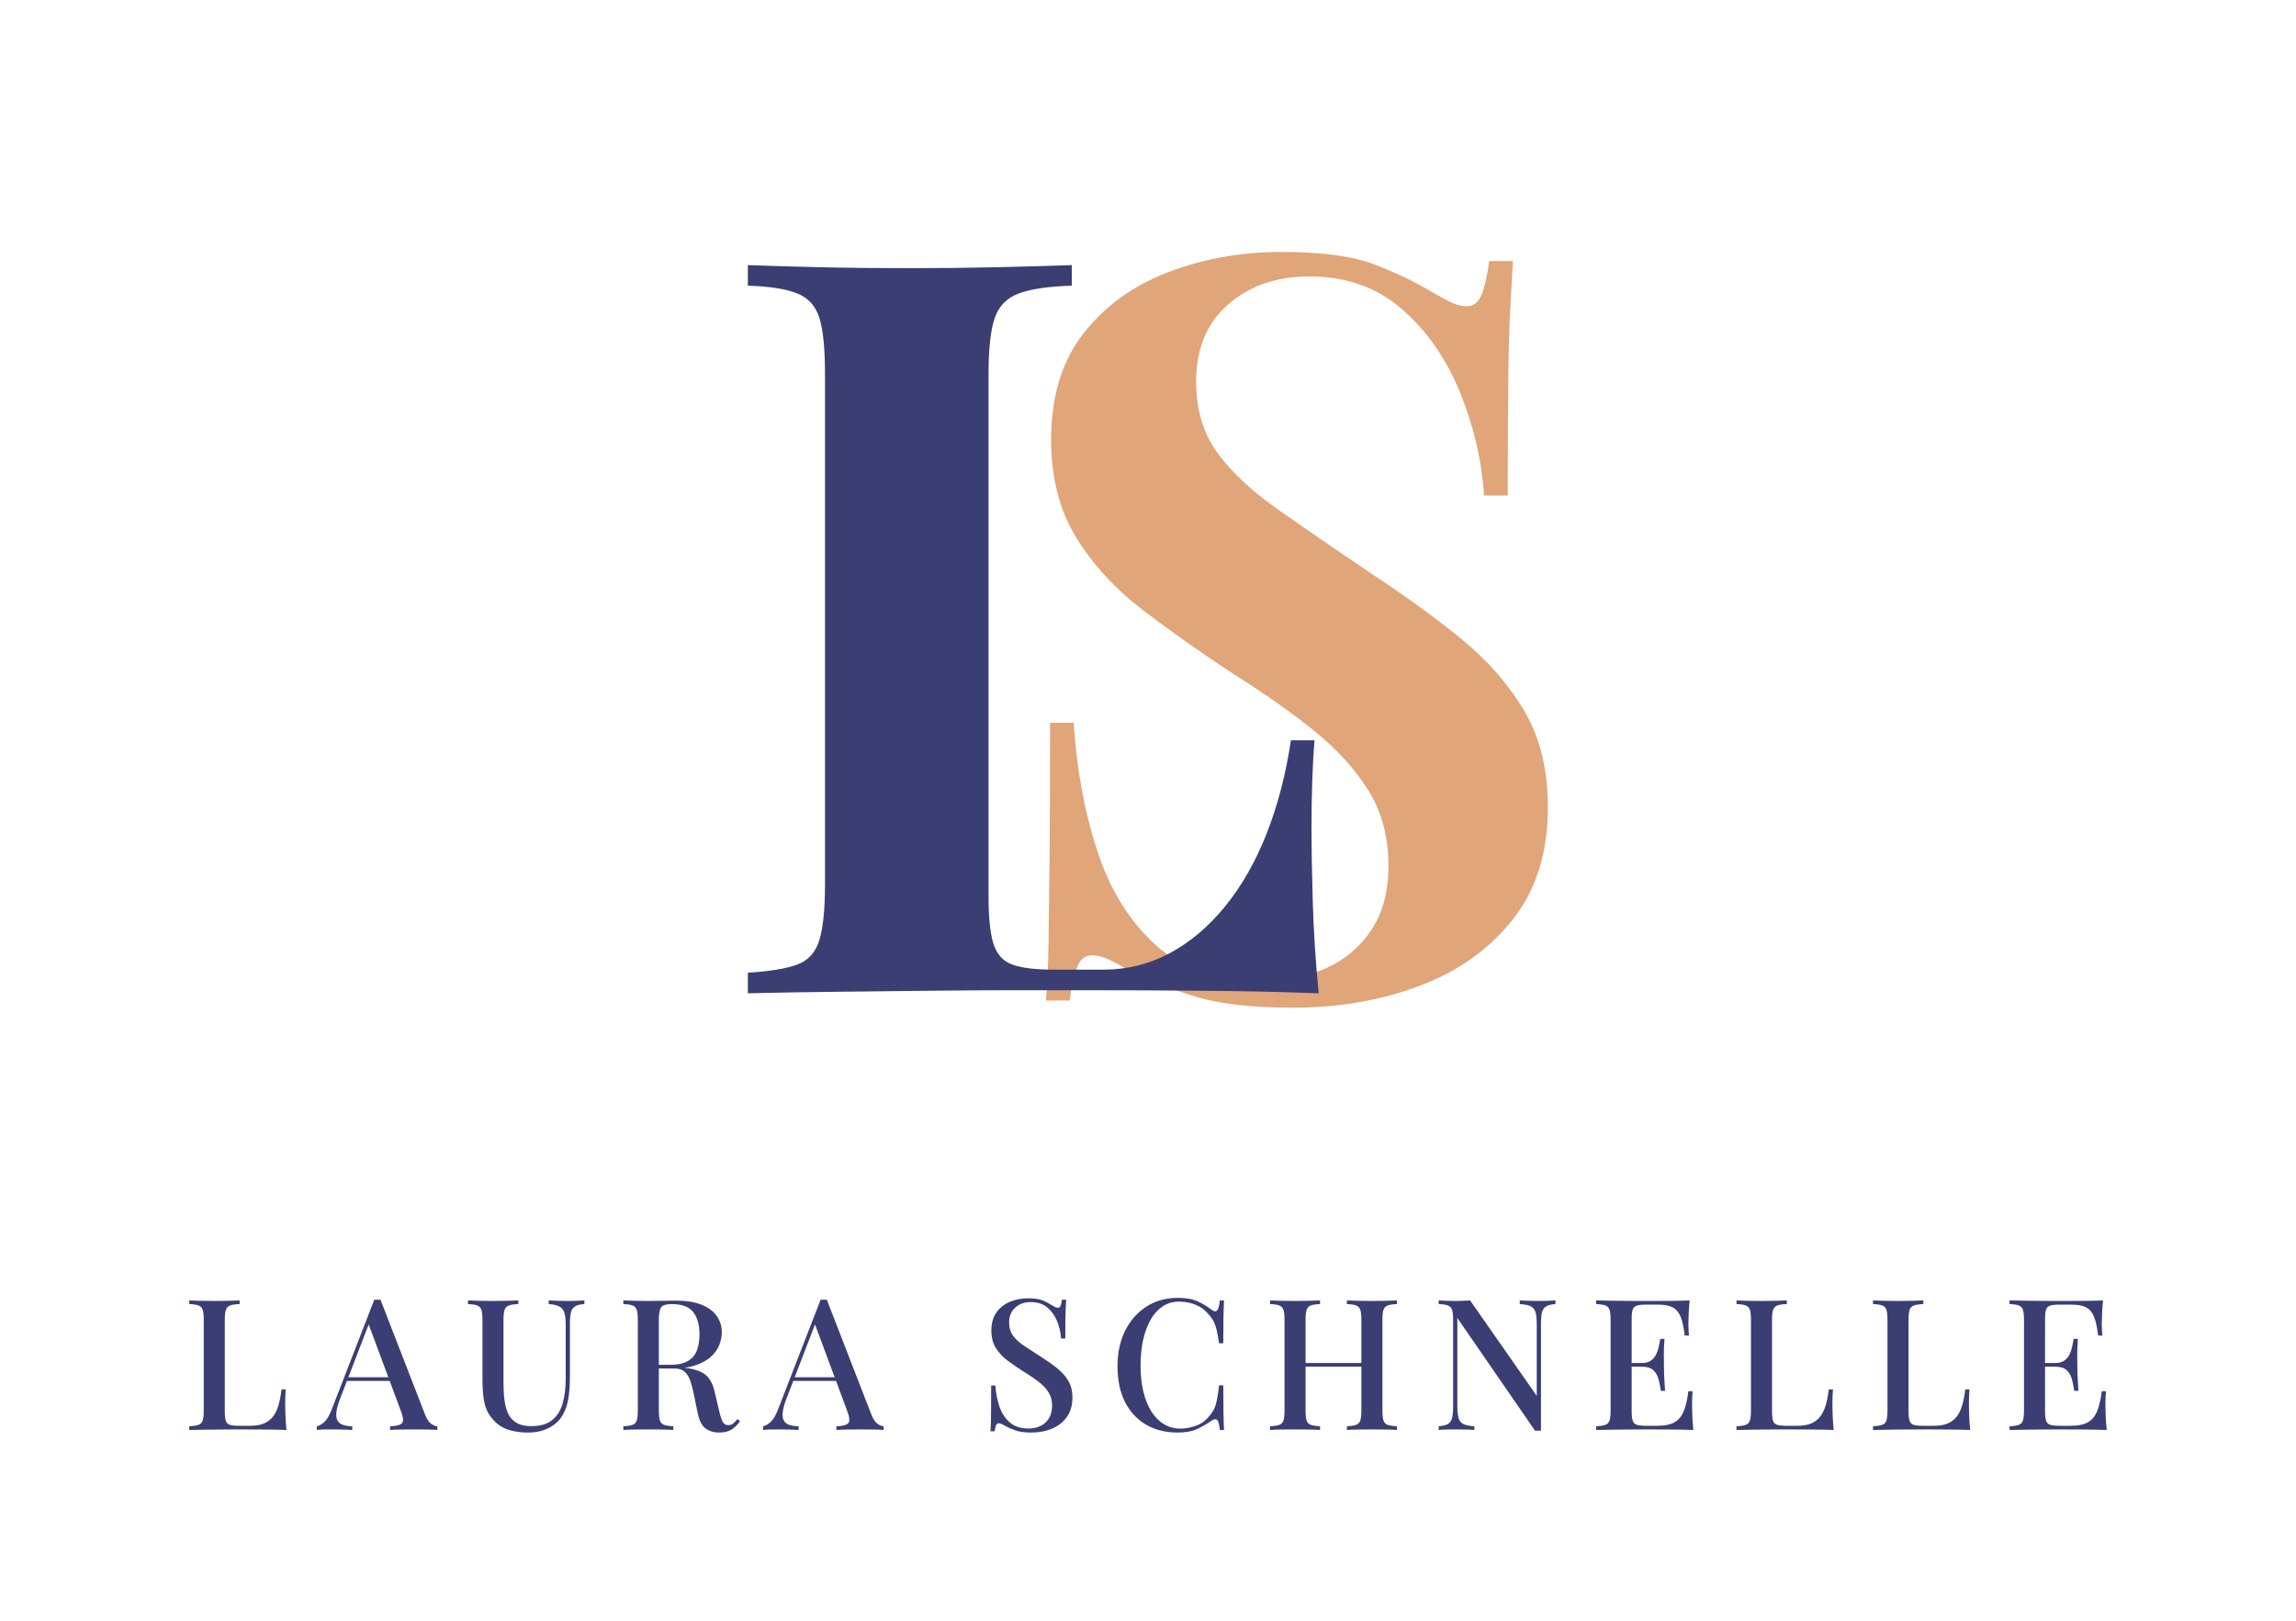
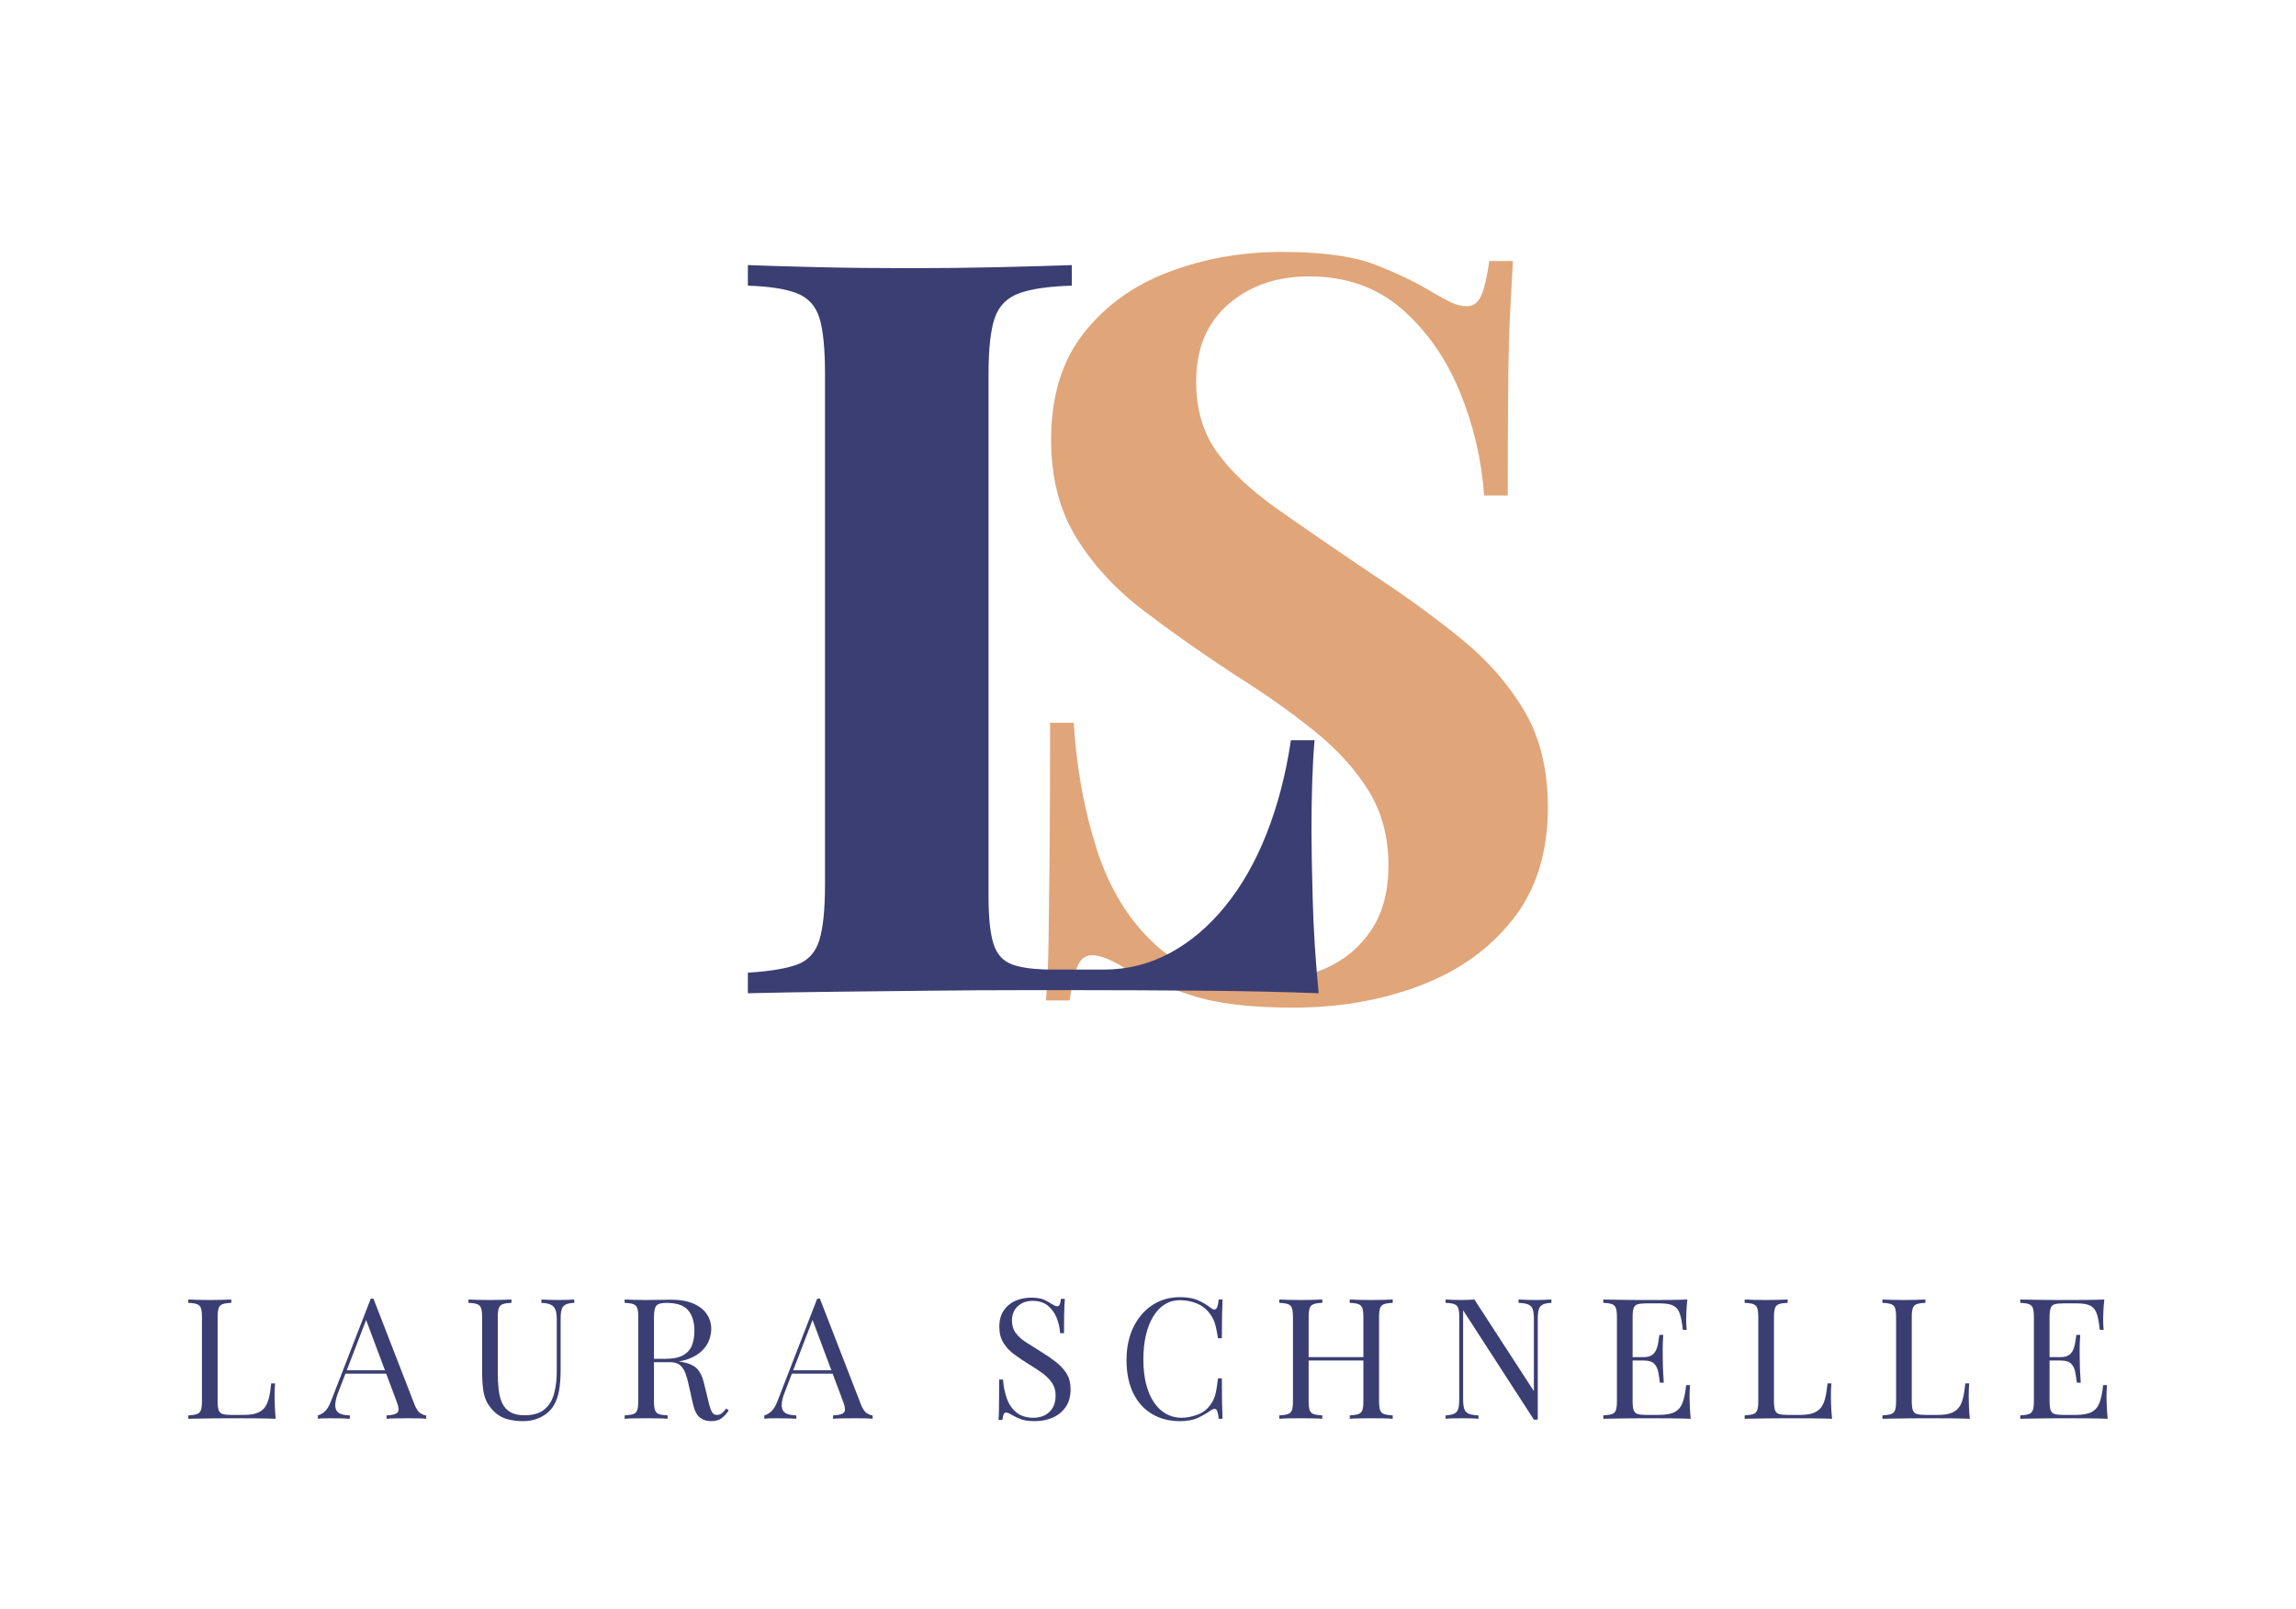
- <svg xmlns="http://www.w3.org/2000/svg" width="765" height="540" viewBox="0 0 765.3 540.4">
+ <svg xmlns="http://www.w3.org/2000/svg" width="765" height="536" viewBox="0 0 765.3 536.4">
  <svg x="225.2" y="60.0" width="314.8" height="300.0" viewBox="-36.4 -790.8 917.8 874.8">
    <g transform="scale(1,-1)">
      <path d="M552.439 720.8Q611.439 720.8 643.438 708.4Q675.438 696.0 698.438 682.0Q710.438 675.0 717.938 671.5Q725.438 668.0 732.438 668.0Q742.438 668.0 746.938 679.0Q751.438 690.0 754.438 712.0H777.438Q776.438 692.6 774.938 666.4Q773.438 640.2 772.938 597.201Q772.438 554.201 772.438 484.001H749.438Q745.838 536.201 725.738 585.001Q705.638 633.8 669.338 665.4Q633.038 697 579.438 697Q531.838 697 500.638 669.8Q469.438 642.6 469.438 594.8Q469.438 554.599 489.438 526.499Q509.438 498.399 547.938 471.199Q586.438 443.999 642.237 406.4Q690.038 375 728.138 343.8Q766.238 312.6 788.838 274Q811.438 235.4 811.438 180.8Q811.438 115 777.338 71.8Q743.238 28.6 686.839 7.3Q630.439 -14.0 563.439 -14.0Q501.44 -14.0 464.74 -2.0Q428.04 10.0 402.44 23.0Q380.44 37.0 368.44 37.0Q358.44 37.0 353.94 26.0Q349.44 15.0 346.44 -7.0H323.44Q325.44 17 325.94 49.1Q326.44 81.2 326.94 132.599Q327.44 183.999 327.44 262.999H350.44Q354.44 196.999 372.94 139.599Q391.44 82.199 429.94 47.1Q468.44 12 532.44 12Q567.84 12 595.54 24.3Q623.24 36.6 639.84 61.6Q656.441 86.6 656.441 124.001Q656.441 165.601 637.241 196.701Q618.041 227.801 584.541 254.901Q551.04 282 506.44 310Q459.44 340.8 418.44 372Q377.44 403.2 352.94 443Q328.44 482.8 328.44 538.2Q328.44 601.4 360.04 641.7Q391.64 682.0 443.04 701.4Q494.439 720.8 552.439 720.8Z" fill="#E0A579" />
      <path d="M348.598 708.0V688.0Q314.598 687.0 297.098 680.5Q279.598 674.0 273.598 656.5Q267.598 639.0 267.598 602.0V94Q267.598 63.4 272.398 48.1Q277.198 32.8 290.798 27.9Q304.398 23.0 330.599 23.0H379.6Q414 23.0 443.8 39Q473.6 55 497.7 84.599Q521.8 114.199 537.999 155.299Q554.199 196.398 561.599 245.999H584.599Q581.599 211.999 581.599 157.999Q581.599 134.799 582.799 90.899Q583.999 47 588.599 0.0Q537.599 2.0 473.599 2.5Q409.599 3.0 359.599 3.0Q334.599 3.0 295.899 3.0Q257.199 3.0 212.1 2.5Q167 2.0 120.9 1.5Q74.8 1.0 33.6 0.0V20.0Q65.8 22.0 81.8 28.0Q97.801 34.0 103.201 52.0Q108.601 70.0 108.601 106.0V602.0Q108.601 639.0 103.201 656.5Q97.801 674.0 81.5 680.5Q65.2 687.0 33.6 688.0V708.0Q59.4 707.0 101.5 706.0Q143.599 705.0 191.599 705.0Q235.599 705.0 278.198 706.0Q320.798 707.0 348.598 708.0Z" fill="#3A3E72" />
    </g>
  </svg>
-   <svg x="60.0" y="430.0" width="645.3" height="50.4" viewBox="-5.8 -767.0 10568.0 826.0">
+   <svg x="60.0" y="430.0" width="645.3" height="46.4" viewBox="-3.0 -767.0 11483.0 826.0">
    <g transform="scale(1,-1)">
-       <path d="M314.201 708.0V688.0Q280.201 687.0 262.701 680.5Q245.201 674.0 239.201 656.5Q233.201 639.0 233.201 602.0V102Q233.201 67.8 238.801 50.7Q244.401 33.6 260.601 28.3Q276.801 23.0 308.201 23.0H373.2Q416 23.0 445.6 35Q475.2 47 494.9 71.2Q514.6 95.401 526 133.101Q537.401 170.801 543.201 222.001H566.201Q563.201 190.001 563.201 138.001Q563.201 117.601 564.601 79.3Q566.001 41 570.201 0.0Q519.201 2.0 455.201 2.5Q391.201 3.0 341.201 3.0Q318.201 3.0 282.3 3.0Q246.4 3.0 204.7 2.5Q163 2.0 120.3 1.5Q77.6 1.0 39.2 0.0V20.0Q72.6 22.0 89.6 28.0Q106.6 34.0 112.4 52.0Q118.2 70.0 118.2 106.0V602.0Q118.2 639.0 112.4 656.5Q106.6 674.0 89.5 680.5Q72.4 687.0 39.2 688.0V708.0Q61.8 707.0 98.5 706.0Q135.2 705.0 177.2 705.0Q215.201 705.0 252.401 706.0Q289.601 707.0 314.201 708.0Z" fill="#3A3E72" />
-       <path d="M1084.001 712 1327.601 84.0Q1342.401 46.8 1360.801 33.9Q1379.201 21.0 1394.601 20.0V0.0Q1371.401 2.0 1338.6 2.5Q1305.8 3.0 1272.6 3.0Q1231.2 3.0 1195 2.5Q1158.799 2.0 1136.599 0.0V20.0Q1187.599 22.0 1201.499 37.5Q1215.399 53.0 1195.399 104.0L1014.6 590.199L1031.4 607.6L864.6 174.201Q846.8 129.2 843.3 99.3Q839.8 69.4 848.6 52.4Q857.4 35.4 878.2 28.2Q899 21.0 929.8 20.0V0.0Q900 2.0 869.7 2.5Q839.4 3.0 811.6 3.0Q787.8 3.0 769.5 2.5Q751.2 2.0 736.2 0.0V20.0Q756.8 24.8 778.1 44.7Q799.4 64.6 817.8 113L1050.2 712Q1058.2 711.6 1067.1 711.6Q1076.001 711.6 1084.001 712ZM1188.6 288.0V268.0H890.6L900.6 288.0Z" fill="#3A3E72" />
-       <path d="M2198.2 708.0V688.0Q2165 686 2147.9 675.8Q2130.8 665.6 2125 643.3Q2119.2 621 2119.2 579.999V291.0Q2119.2 222.6 2110.3 170Q2101.4 117.4 2078.2 79.0Q2053 36.8 2004.3 11.4Q1955.6 -14.0 1888.8 -14.0Q1841.2 -14.0 1796.2 -2.8Q1751.2 8.4 1716.8 38.8Q1686.8 66.2 1670 98.2Q1653.2 130.2 1647.2 175.8Q1641.2 221.4 1641.2 288.0V602.0Q1641.2 639.0 1635.4 656.5Q1629.6 674.0 1612.6 680.5Q1595.6 687.0 1562.2 688.0V708.0Q1584.8 707.0 1621.5 706.0Q1658.2 705.0 1699.8 705.0Q1738.201 705.0 1775.401 706.0Q1812.601 707.0 1837.201 708.0V688.0Q1803.201 687.0 1785.701 680.5Q1768.201 674.0 1762.201 656.5Q1756.201 639.0 1756.201 602.0V255.599Q1756.201 204.999 1761.801 161.899Q1767.401 118.799 1782.901 87.2Q1798.401 55.6 1828.701 38.3Q1859.001 21.0 1907.601 21.0Q1981.801 21.0 2022.6 54.3Q2063.4 87.6 2079.8 146.5Q2096.2 205.4 2096.2 280.0V575.999Q2096.2 618.999 2088.3 642.1Q2080.401 665.2 2060.201 675.6Q2040 686 2003.2 688.0V708.0Q2021.6 707.0 2051.6 706.0Q2081.6 705.0 2107.2 705.0Q2132.6 705.0 2157.5 706.0Q2182.4 707.0 2198.2 708.0Z" fill="#3A3E72" />
-       <path d="M2411.2 708.0Q2433.8 707.0 2470.5 706.0Q2507.2 705.0 2543.2 705.0Q2590.8 705.0 2634.401 706.0Q2678.001 707.0 2696.201 707.0Q2781.401 707.0 2837.501 684.8Q2893.601 662.6 2921.401 623.3Q2949.201 584 2949.201 533.0Q2949.201 501.6 2936.601 467.4Q2924.001 433.2 2893.201 403.5Q2862.401 373.8 2809.101 354.9Q2755.801 336.0 2674.201 336.0H2578.201V356.0H2664.201Q2731.2 356.0 2766.5 378.5Q2801.8 401.0 2814.5 438.5Q2827.2 476.0 2827.2 522.0Q2827.2 601.0 2792.9 644.5Q2758.6 688.0 2675.201 688.0Q2631.601 688.0 2618.401 671.0Q2605.201 654.0 2605.201 602.0V106.0Q2605.201 70.0 2611.101 52.0Q2617.001 34.0 2634.001 28.0Q2651.001 22.0 2684.201 20.0V0.0Q2660.001 2.0 2623.301 2.5Q2586.601 3.0 2549.2 3.0Q2507.2 3.0 2470.5 2.5Q2433.8 2.0 2411.2 0.0V20.0Q2444.6 22.0 2461.6 28.0Q2478.6 34.0 2484.4 52.0Q2490.2 70.0 2490.2 106.0V602.0Q2490.2 639.0 2484.4 656.5Q2478.6 674.0 2461.5 680.5Q2444.4 687.0 2411.2 688.0ZM2580.2 353.0Q2630.6 351.2 2661.8 348.6Q2693 346.0 2714 343.9Q2735 341.8 2753.2 339.2Q2828.201 329.4 2862.501 299.4Q2896.802 269.4 2910.401 207.4L2934.601 105.0Q2944.201 62.4 2954.601 44Q2965.001 25.6 2986.001 26.4Q3001.601 27.2 3012.201 35.8Q3022.801 44.4 3034.601 59.4L3049.201 48Q3026.201 17 3000.901 1.5Q2975.601 -14.0 2933.601 -14.0Q2891 -14.0 2860.6 8.3Q2830.2 30.6 2817.2 94.0L2796.6 194.0Q2788.2 236.6 2777.2 268.2Q2766.2 299.8 2746.8 317.9Q2727.4 336.0 2690.2 336.0H2582.2Z" fill="#3A3E72" />
-       <path d="M3523.001 712 3766.601 84.0Q3781.401 46.8 3799.801 33.9Q3818.201 21.0 3833.601 20.0V0.0Q3810.401 2.0 3777.6 2.5Q3744.8 3.0 3711.6 3.0Q3670.2 3.0 3634 2.5Q3597.799 2.0 3575.599 0.0V20.0Q3626.599 22.0 3640.499 37.5Q3654.399 53.0 3634.399 104.0L3453.6 590.199L3470.4 607.6L3303.6 174.201Q3285.8 129.2 3282.3 99.3Q3278.8 69.4 3287.6 52.4Q3296.4 35.4 3317.2 28.2Q3338 21.0 3368.8 20.0V0.0Q3339 2.0 3308.7 2.5Q3278.4 3.0 3250.6 3.0Q3226.8 3.0 3208.5 2.5Q3190.2 2.0 3175.2 0.0V20.0Q3195.8 24.8 3217.1 44.7Q3238.4 64.6 3256.8 113L3489.2 712Q3497.2 711.6 3506.1 711.6Q3515.001 711.6 3523.001 712ZM3627.6 288.0V268.0H3329.6L3339.6 288.0Z" fill="#3A3E72" />
-       <path d="M4622.201 719.6Q4675.201 719.6 4703.201 707.8Q4731.201 696.0 4752.201 682.0Q4764.201 675.0 4771.701 671.5Q4779.201 668.0 4786.201 668.0Q4796.201 668.0 4800.701 679.0Q4805.201 690.0 4808.201 712.0H4831.201Q4830.201 694.2 4828.701 669.8Q4827.201 645.4 4826.701 605.4Q4826.201 565.4 4826.201 500H4803.201Q4800.001 549.4 4781.301 595Q4762.601 640.6 4727.501 669.8Q4692.401 699 4637.201 699Q4586.001 699 4552.601 668.6Q4519.201 638.2 4519.201 587.6Q4519.201 544.2 4541.201 514.5Q4563.201 484.8 4601.701 459.4Q4640.201 434 4688.801 402.8Q4739.401 371 4779.101 339.6Q4818.801 308.2 4842.001 270Q4865.201 231.8 4865.201 177.6Q4865.201 113 4834.501 70.6Q4803.801 28.2 4753.001 7.1Q4702.201 -14.0 4641.2 -14.0Q4585.2 -14.0 4552.3 -2.0Q4519.4 10.0 4496.2 23.0Q4474.2 37.0 4462.2 37.0Q4452.2 37.0 4447.7 26.0Q4443.2 15.0 4440.2 -7.0H4417.2Q4419.2 15 4419.7 44.7Q4420.2 74.4 4420.7 122.2Q4421.2 170 4421.2 243.001H4444.2Q4448.2 181 4466.7 127.2Q4485.2 73.4 4523.7 40.7Q4562.2 8 4626.2 8Q4660 8 4688.9 21.1Q4717.8 34.2 4736 62.2Q4754.2 90.2 4754.2 134Q4754.2 175.2 4734.8 205.9Q4715.4 236.6 4680.9 263.3Q4646.4 290 4600.2 318Q4553.2 347.6 4512.2 378Q4471.2 408.4 4446.7 448Q4422.2 487.6 4422.2 543.4Q4422.2 603.8 4450.4 642.9Q4478.6 682.0 4524.4 700.8Q4570.2 719.6 4622.201 719.6Z" fill="#3A3E72" />
-       <path d="M5441.601 722.0Q5507.601 722.0 5550.101 702.5Q5592.601 683.0 5625.601 657.0Q5645.601 642.0 5656.101 653.5Q5666.601 665.0 5670.601 708.0H5693.601Q5691.601 670.4 5690.601 616.5Q5689.601 562.6 5689.601 474H5666.601Q5660.201 518 5653.601 545.9Q5647 573.8 5636.6 594Q5626.2 614.2 5608.2 633Q5579.2 668.6 5536.9 685Q5494.601 701.4 5448.001 701.4Q5397.401 701.4 5358.401 675.5Q5319.401 649.6 5292.501 602.7Q5265.601 555.8 5251.601 491.9Q5237.601 428 5237.601 352.0Q5237.601 273.6 5252.801 210.1Q5268.001 146.6 5296.501 101.3Q5325.001 56 5365.601 31.7Q5406.201 7.4 5456.001 7.4Q5497.001 7.4 5540.9 23.5Q5584.8 39.6 5611.4 74.2Q5639 103.6 5649.3 141.2Q5659.601 178.8 5666.601 244H5689.601Q5689.601 151.6 5690.601 95.1Q5691.601 38.6 5693.601 0.0H5670.601Q5666.601 43.0 5657.101 54.0Q5647.601 65.0 5625.601 51.0Q5588.601 25.0 5547.101 5.5Q5505.601 -14.0 5440.601 -14.0Q5342 -14.0 5267.8 29.0Q5193.6 72.0 5152.6 153.0Q5111.6 234.0 5111.6 348.0Q5111.6 460.0 5154.1 544.0Q5196.6 628.0 5270.8 675.0Q5345 722.0 5441.601 722.0Z" fill="#3A3E72" />
-       <path d="M6365.2 0.0V20.0Q6398.6 22.0 6415.579 28.0Q6432.557 34.0 6438.379 52.0Q6444.2 70.0 6444.2 106.0V602.0Q6444.2 639.0 6438.353 656.5Q6432.506 674.0 6415.453 680.5Q6398.4 687.0 6365.2 688.0V708.0Q6389.8 707.0 6427.5 706.0Q6465.2 705.0 6502.201 705.0Q6543.679 705.0 6579.84 706.0Q6616.001 707.0 6638.201 708.0V688.0Q6604.99 687.0 6587.895 680.5Q6570.801 674.0 6565.001 656.5Q6559.201 639.0 6559.201 602.0V106.0Q6559.201 70.0 6565.053 52.0Q6570.905 34.0 6587.973 28.0Q6605.041 22.0 6638.201 20.0V0.0Q6616.001 2.0 6579.84 2.5Q6543.679 3.0 6502.201 3.0Q6465.2 3.0 6427.5 2.5Q6389.8 2.0 6365.2 0.0ZM5945.2 0.0V20.0Q5978.6 22.0 5995.578 28.0Q6012.557 34.0 6018.378 52.0Q6024.2 70.0 6024.2 106.0V602.0Q6024.2 639.0 6018.353 656.5Q6012.506 674.0 5995.453 680.5Q5978.4 687.0 5945.2 688.0V708.0Q5967.841 707.0 6004.497 706.0Q6041.153 705.0 6083.2 705.0Q6120.601 705.0 6157.301 706.0Q6194.001 707.0 6218.201 708.0V688.0Q6184.989 687.0 6167.895 680.5Q6150.801 674.0 6145.001 656.5Q6139.201 639.0 6139.201 602.0V106.0Q6139.201 70.0 6145.053 52.0Q6150.905 34.0 6167.973 28.0Q6185.04 22.0 6218.201 20.0V0.0Q6194.001 2.0 6157.301 2.5Q6120.601 3.0 6083.2 3.0Q6041.153 3.0 6004.497 2.5Q5967.841 2.0 5945.2 0.0ZM6094.2 346.0V366.0H6489.2V346.0Z" fill="#3A3E72" />
-       <path d="M7504.6 708.0V688.0Q7471.401 686 7454.301 675.8Q7437.201 665.6 7431.401 643.3Q7425.601 621 7425.601 579.999V-4Q7417.8 -3.6 7409.9 -3.6Q7402 -3.6 7393.2 -4L6968.6 611.998V132.001Q6968.6 89.801 6974.9 66.3Q6981.2 42.8 7001.1 32.9Q7021 23 7061.6 20.0V0.0Q7043.2 2.0 7013.6 2.5Q6984 3.0 6957.6 3.0Q6933.2 3.0 6908.2 2.5Q6883.2 2.0 6866.6 0.0V20.0Q6900 23 6917 32.7Q6934 42.4 6939.8 65.2Q6945.6 88 6945.6 128.001V602.0Q6945.6 639.0 6939.8 656.5Q6934 674.0 6916.9 680.5Q6899.8 687.0 6866.6 688.0V708.0Q6883.2 707.0 6908.2 706.0Q6933.2 705.0 6957.6 705.0Q6980.2 705.0 7001 706.0Q7021.8 707.0 7038.4 708.0L7402.601 186.401V575.999Q7402.601 618.999 7396.301 642.1Q7390.001 665.2 7370.201 675.6Q7350.401 686 7309.6 688.0V708.0Q7328 707.0 7358.001 706.0Q7388.001 705.0 7413.601 705.0Q7439.001 705.0 7463.901 706.0Q7488.8 707.0 7504.6 708.0Z" fill="#3A3E72" />
-       <path d="M8238.201 708.0Q8234.201 670 8232.701 634.3Q8231.201 598.599 8231.201 579.999Q8231.201 561.419 8232.201 544.386Q8233.201 527.354 8234.201 515.999H8211.201Q8204 579.8 8189.6 616.9Q8175.2 654 8146.5 669.5Q8117.8 685.0 8067.2 685.0H7998.201Q7965.876 685.0 7949.239 679.7Q7932.601 674.4 7926.901 657.775Q7921.201 641.15 7921.201 606V102Q7921.201 67.8 7926.901 50.7Q7932.601 33.6 7949.239 28.3Q7965.876 23.0 7998.201 23.0H8063.2Q8120.2 23.0 8153.5 40.9Q8186.8 58.8 8204.6 100Q8222.4 141.2 8231.201 212.001H8254.201Q8251.201 183.201 8251.201 136Q8251.201 115.818 8252.601 78.109Q8254.001 40.4 8258.201 0.0Q8207.201 2.0 8143.201 2.5Q8079.201 3.0 8029.201 3.0Q8006.279 3.0 7970.333 3.0Q7934.388 3.0 7892.712 2.5Q7851.036 2.0 7808.318 1.5Q7765.6 1.0 7727.2 0.0V20.0Q7760.6 22.0 7777.578 28.0Q7794.557 34.0 7800.378 52.0Q7806.2 70.0 7806.2 106.0V602.0Q7806.2 639.0 7800.353 656.5Q7794.506 674.0 7777.453 680.5Q7760.4 687.0 7727.2 688.0V708.0Q7765.692 707.0 7808.346 706.5Q7851 706.0 7892.684 705.5Q7934.369 705.0 7970.321 705.0Q8006.274 705.0 8029.201 705.0Q8075.201 705.0 8133.701 705.5Q8192.201 706.0 8238.201 708.0ZM8071.601 366.0Q8071.601 366.0 8071.601 356.0Q8071.601 346.0 8071.601 346.0H7891.201Q7891.201 346.0 7891.201 356.0Q7891.201 366.0 7891.201 366.0ZM8100.601 498.0Q8096.601 441.0 8097.101 411.0Q8097.601 381.0 8097.601 356.0Q8097.601 331.0 8098.601 301.0Q8099.601 271.0 8103.601 214.0H8080.601Q8076.201 247 8068.101 277.4Q8060.001 307.8 8039.4 326.9Q8018.8 346.0 7976 346.0V366.0Q8008 366.0 8026.6 379.2Q8045.2 392.4 8055.101 413.2Q8065.001 434 8069.701 456.6Q8074.401 479.2 8077.601 498.0Z" fill="#3A3E72" />
-       <path d="M8769.201 708.0V688.0Q8735.201 687.0 8717.701 680.5Q8700.201 674.0 8694.201 656.5Q8688.201 639.0 8688.201 602.0V102Q8688.201 67.8 8693.801 50.7Q8699.401 33.6 8715.601 28.3Q8731.801 23.0 8763.201 23.0H8828.2Q8871 23.0 8900.6 35Q8930.2 47 8949.9 71.2Q8969.6 95.401 8981 133.101Q8992.401 170.801 8998.201 222.001H9021.201Q9018.201 190.001 9018.201 138.001Q9018.201 117.601 9019.601 79.3Q9021.001 41 9025.201 0.0Q8974.201 2.0 8910.201 2.5Q8846.201 3.0 8796.201 3.0Q8773.201 3.0 8737.3 3.0Q8701.4 3.0 8659.7 2.5Q8618 2.0 8575.3 1.5Q8532.6 1.0 8494.2 0.0V20.0Q8527.6 22.0 8544.6 28.0Q8561.6 34.0 8567.4 52.0Q8573.2 70.0 8573.2 106.0V602.0Q8573.2 639.0 8567.4 656.5Q8561.6 674.0 8544.5 680.5Q8527.4 687.0 8494.2 688.0V708.0Q8516.8 707.0 8553.5 706.0Q8590.2 705.0 8632.2 705.0Q8670.201 705.0 8707.401 706.0Q8744.601 707.0 8769.201 708.0Z" fill="#3A3E72" />
-       <path d="M9515.201 708.0V688.0Q9481.201 687.0 9463.701 680.5Q9446.201 674.0 9440.201 656.5Q9434.201 639.0 9434.201 602.0V102Q9434.201 67.8 9439.801 50.7Q9445.401 33.6 9461.601 28.3Q9477.801 23.0 9509.201 23.0H9574.2Q9617 23.0 9646.6 35Q9676.2 47 9695.9 71.2Q9715.6 95.401 9727 133.101Q9738.401 170.801 9744.201 222.001H9767.201Q9764.201 190.001 9764.201 138.001Q9764.201 117.601 9765.601 79.3Q9767.001 41 9771.201 0.0Q9720.201 2.0 9656.201 2.5Q9592.201 3.0 9542.201 3.0Q9519.201 3.0 9483.3 3.0Q9447.4 3.0 9405.7 2.5Q9364 2.0 9321.3 1.5Q9278.6 1.0 9240.2 0.0V20.0Q9273.6 22.0 9290.6 28.0Q9307.6 34.0 9313.4 52.0Q9319.2 70.0 9319.2 106.0V602.0Q9319.2 639.0 9313.4 656.5Q9307.6 674.0 9290.5 680.5Q9273.4 687.0 9240.2 688.0V708.0Q9262.8 707.0 9299.5 706.0Q9336.2 705.0 9378.2 705.0Q9416.201 705.0 9453.401 706.0Q9490.601 707.0 9515.201 708.0Z" fill="#3A3E72" />
-       <path d="M10497.201 708.0Q10493.201 670 10491.701 634.3Q10490.201 598.599 10490.201 579.999Q10490.201 561.419 10491.201 544.386Q10492.201 527.354 10493.201 515.999H10470.201Q10463 579.8 10448.6 616.9Q10434.2 654 10405.5 669.5Q10376.8 685.0 10326.2 685.0H10257.201Q10224.876 685.0 10208.239 679.7Q10191.601 674.4 10185.901 657.775Q10180.201 641.15 10180.201 606V102Q10180.201 67.8 10185.901 50.7Q10191.601 33.6 10208.239 28.3Q10224.876 23.0 10257.201 23.0H10322.2Q10379.2 23.0 10412.5 40.9Q10445.8 58.8 10463.6 100Q10481.4 141.2 10490.201 212.001H10513.201Q10510.201 183.201 10510.201 136Q10510.201 115.818 10511.601 78.109Q10513.001 40.4 10517.201 0.0Q10466.201 2.0 10402.201 2.5Q10338.201 3.0 10288.201 3.0Q10265.279 3.0 10229.333 3.0Q10193.388 3.0 10151.712 2.5Q10110.036 2.0 10067.318 1.5Q10024.6 1.0 9986.2 0.0V20.0Q10019.6 22.0 10036.578 28.0Q10053.557 34.0 10059.378 52.0Q10065.2 70.0 10065.2 106.0V602.0Q10065.2 639.0 10059.353 656.5Q10053.506 674.0 10036.453 680.5Q10019.4 687.0 9986.2 688.0V708.0Q10024.692 707.0 10067.346 706.5Q10110 706.0 10151.684 705.5Q10193.369 705.0 10229.321 705.0Q10265.274 705.0 10288.201 705.0Q10334.201 705.0 10392.701 705.5Q10451.201 706.0 10497.201 708.0ZM10330.601 366.0Q10330.601 366.0 10330.601 356.0Q10330.601 346.0 10330.601 346.0H10150.201Q10150.201 346.0 10150.201 356.0Q10150.201 366.0 10150.201 366.0ZM10359.601 498.0Q10355.601 441.0 10356.101 411.0Q10356.601 381.0 10356.601 356.0Q10356.601 331.0 10357.601 301.0Q10358.601 271.0 10362.601 214.0H10339.601Q10335.201 247 10327.101 277.4Q10319.001 307.8 10298.4 326.9Q10277.8 346.0 10235 346.0V366.0Q10267 366.0 10285.6 379.2Q10304.2 392.4 10314.101 413.2Q10324.001 434 10328.701 456.6Q10333.401 479.2 10336.601 498.0Z" fill="#3A3E72" />
+       <path d="M297.0 708V688Q263.0 687 245.5 680.5Q228.0 674 222.0 656.5Q216.0 639 216.0 602V106Q216.0 70 222.0 52.0Q228.0 34 245.5 28.5Q263.0 23 297.0 23H370.0Q417.0 23 446.5 33.0Q476.0 43 493.5 64.5Q511.0 86 520.0 122.0Q529.0 158 534.0 210H557.0Q554.0 179 554.0 128Q554.0 109 555.5 73.5Q557.0 38 561.0 0Q510.0 2 446.0 2.5Q382.0 3 332.0 3Q310.0 3 275.5 3.0Q241.0 3 201.0 2.5Q161.0 2 120.0 1.5Q79.0 1 42.0 0V20Q76.0 22 93.5 28.0Q111.0 34 117.0 52.0Q123.0 70 123.0 106V602Q123.0 639 117.0 656.5Q111.0 674 93.5 680.5Q76.0 687 42.0 688V708Q63.0 707 97.0 706.0Q131.0 705 170.0 705Q205.0 705 239.5 706.0Q274.0 707 297.0 708Z" fill="#3A3E72" />
+       <path d="M1141.0 713 1385.0 84Q1400.0 46 1419.0 33.5Q1438.0 21 1454.0 20V0Q1434.0 2 1405.0 2.5Q1376.0 3 1347.0 3Q1308.0 3 1274.0 2.5Q1240.0 2 1219.0 0V20Q1270.0 22 1284.0 37.5Q1298.0 53 1278.0 104L1092.0 601L1108.0 614L934.0 162Q918.0 122 915.0 94.5Q912.0 67 920.5 51.0Q929.0 35 949.5 28.0Q970.0 21 1001.0 20V0Q973.0 2 942.5 2.5Q912.0 3 886.0 3Q861.0 3 843.5 2.5Q826.0 2 811.0 0V20Q831.0 25 852.0 43.5Q873.0 62 890.0 107L1125.0 713Q1129.0 713 1133.0 713.0Q1137.0 713 1141.0 713ZM1263.0 288V268H965.0L975.0 288Z" fill="#3A3E72" />
+       <path d="M2333.0 708V688Q2299.0 687 2281.5 678.0Q2264.0 669 2258.0 649.0Q2252.0 629 2252.0 592V291Q2252.0 221 2243.0 169.0Q2234.0 117 2211.0 79Q2186.0 37 2138.0 11.5Q2090.0 -14 2028.0 -14Q1980.0 -14 1936.5 -2.5Q1893.0 9 1860.0 40Q1831.0 68 1814.5 99.0Q1798.0 130 1792.0 175.0Q1786.0 220 1786.0 288V602Q1786.0 639 1780.0 656.5Q1774.0 674 1756.5 680.5Q1739.0 687 1705.0 688V708Q1726.0 707 1760.0 706.0Q1794.0 705 1833.0 705Q1868.0 705 1902.5 706.0Q1937.0 707 1960.0 708V688Q1926.0 687 1908.5 680.5Q1891.0 674 1885.0 656.5Q1879.0 639 1879.0 602V271Q1879.0 220 1884.0 174.5Q1889.0 129 1904.5 94.5Q1920.0 60 1952.0 40.5Q1984.0 21 2037.0 21Q2113.0 21 2154.5 54.5Q2196.0 88 2212.5 147.0Q2229.0 206 2229.0 280V592Q2229.0 629 2220.5 649.0Q2212.0 669 2192.0 678.0Q2172.0 687 2138.0 688V708Q2156.0 707 2185.5 706.0Q2215.0 705 2240.0 705Q2266.0 705 2291.5 706.0Q2317.0 707 2333.0 708Z" fill="#3A3E72" />
+       <path d="M2632.0 708Q2653.0 707 2687.0 706.0Q2721.0 705 2754.0 705Q2801.0 705 2844.0 706.0Q2887.0 707 2905.0 707Q2986.0 707 3039.5 684.0Q3093.0 661 3119.5 621.5Q3146.0 582 3146.0 533Q3146.0 503 3134.0 469.0Q3122.0 435 3092.5 405.0Q3063.0 375 3012.0 355.5Q2961.0 336 2883.0 336H2787.0V356H2873.0Q2944.0 356 2981.5 378.5Q3019.0 401 3032.5 438.5Q3046.0 476 3046.0 522Q3046.0 601 3008.5 644.5Q2971.0 688 2880.0 688Q2834.0 688 2820.0 671.0Q2806.0 654 2806.0 602V106Q2806.0 70 2812.0 52.0Q2818.0 34 2835.5 28.0Q2853.0 22 2887.0 20V0Q2864.0 2 2829.5 2.5Q2795.0 3 2760.0 3Q2721.0 3 2687.0 2.5Q2653.0 2 2632.0 0V20Q2666.0 22 2683.5 28.0Q2701.0 34 2707.0 52.0Q2713.0 70 2713.0 106V602Q2713.0 639 2707.0 656.5Q2701.0 674 2683.5 680.5Q2666.0 687 2632.0 688ZM2791.0 353Q2845.0 351 2876.0 348.5Q2907.0 346 2926.5 344.0Q2946.0 342 2964.0 339Q3031.0 328 3060.5 298.5Q3090.0 269 3104.0 207L3129.0 105Q3139.0 61 3149.5 41.5Q3160.0 22 3182.0 23Q3199.0 24 3210.5 34.0Q3222.0 44 3235.0 61L3250.0 50Q3229.0 19 3206.5 2.5Q3184.0 -14 3143.0 -14Q3106.0 -14 3078.0 8.0Q3050.0 30 3036.0 94L3014.0 194Q3005.0 237 2993.5 268.5Q2982.0 300 2961.5 318.0Q2941.0 336 2901.0 336H2793.0Z" fill="#3A3E72" />
+       <path d="M3791.0 713 4035.0 84Q4050.0 46 4069.0 33.5Q4088.0 21 4104.0 20V0Q4084.0 2 4055.0 2.5Q4026.0 3 3997.0 3Q3958.0 3 3924.0 2.5Q3890.0 2 3869.0 0V20Q3920.0 22 3934.0 37.5Q3948.0 53 3928.0 104L3742.0 601L3758.0 614L3584.0 162Q3568.0 122 3565.0 94.5Q3562.0 67 3570.5 51.0Q3579.0 35 3599.5 28.0Q3620.0 21 3651.0 20V0Q3623.0 2 3592.5 2.5Q3562.0 3 3536.0 3Q3511.0 3 3493.5 2.5Q3476.0 2 3461.0 0V20Q3481.0 25 3502.0 43.5Q3523.0 62 3540.0 107L3775.0 713Q3779.0 713 3783.0 713.0Q3787.0 713 3791.0 713ZM3913.0 288V268H3615.0L3625.0 288Z" fill="#3A3E72" />
+       <path d="M5044.0 719Q5094.0 719 5120.0 707.5Q5146.0 696 5166.0 682Q5178.0 675 5185.5 671.5Q5193.0 668 5200.0 668Q5210.0 668 5214.5 679.0Q5219.0 690 5222.0 712H5245.0Q5244.0 695 5242.5 671.5Q5241.0 648 5240.5 609.5Q5240.0 571 5240.0 508H5217.0Q5214.0 556 5196.0 600.0Q5178.0 644 5143.5 672.0Q5109.0 700 5053.0 700Q5000.0 700 4965.5 668.0Q4931.0 636 4931.0 584Q4931.0 539 4954.0 508.5Q4977.0 478 5015.5 453.5Q5054.0 429 5099.0 401Q5151.0 369 5191.5 337.5Q5232.0 306 5255.5 268.0Q5279.0 230 5279.0 176Q5279.0 112 5250.0 70.0Q5221.0 28 5173.0 7.0Q5125.0 -14 5067.0 -14Q5014.0 -14 4983.0 -2.0Q4952.0 10 4930.0 23Q4908.0 37 4896.0 37Q4886.0 37 4881.5 26.0Q4877.0 15 4874.0 -7H4851.0Q4853.0 14 4853.5 42.5Q4854.0 71 4854.5 117.0Q4855.0 163 4855.0 233H4878.0Q4882.0 173 4900.5 121.0Q4919.0 69 4957.5 37.5Q4996.0 6 5060.0 6Q5093.0 6 5122.5 19.5Q5152.0 33 5171.0 62.5Q5190.0 92 5190.0 139Q5190.0 180 5170.5 210.5Q5151.0 241 5116.0 267.5Q5081.0 294 5034.0 322Q4987.0 351 4946.0 381.0Q4905.0 411 4880.5 450.5Q4856.0 490 4856.0 546Q4856.0 605 4882.5 643.5Q4909.0 682 4952.0 700.5Q4995.0 719 5044.0 719Z" fill="#3A3E72" />
+       <path d="M5929.0 722Q5995.0 722 6037.5 702.5Q6080.0 683 6113.0 657Q6133.0 642 6143.5 653.5Q6154.0 665 6158.0 708H6181.0Q6179.0 671 6178.0 618.0Q6177.0 565 6177.0 478H6154.0Q6147.0 521 6141.0 546.5Q6135.0 572 6126.5 590.0Q6118.0 608 6104.0 626Q6073.0 667 6026.0 685.5Q5979.0 704 5927.0 704Q5878.0 704 5838.5 679.5Q5799.0 655 5770.5 609.0Q5742.0 563 5726.5 498.0Q5711.0 433 5711.0 352Q5711.0 268 5728.0 203.5Q5745.0 139 5775.5 95.0Q5806.0 51 5847.5 28.5Q5889.0 6 5937.0 6Q5982.0 6 6031.0 24.0Q6080.0 42 6108.0 82Q6130.0 111 6138.5 145.0Q6147.0 179 6154.0 240H6177.0Q6177.0 149 6178.0 93.5Q6179.0 38 6181.0 0H6158.0Q6154.0 43 6144.5 54.0Q6135.0 65 6113.0 51Q6076.0 25 6034.5 5.5Q5993.0 -14 5928.0 -14Q5833.0 -14 5761.5 29.0Q5690.0 72 5650.5 153.0Q5611.0 234 5611.0 348Q5611.0 460 5652.0 544.0Q5693.0 628 5764.5 675.0Q5836.0 722 5929.0 722Z" fill="#3A3E72" />
+       <path d="M6936.0 0V20Q6970.0 22 6987.5 28.0Q7005.0 34 7011.0 52.0Q7017.0 70 7017.0 106V602Q7017.0 639 7011.0 656.5Q7005.0 674 6987.5 680.5Q6970.0 687 6936.0 688V708Q6959.0 707 6994.0 706.0Q7029.0 705 7063.0 705Q7102.0 705 7136.0 706.0Q7170.0 707 7191.0 708V688Q7157.0 687 7139.5 680.5Q7122.0 674 7116.0 656.5Q7110.0 639 7110.0 602V106Q7110.0 70 7116.0 52.0Q7122.0 34 7139.5 28.0Q7157.0 22 7191.0 20V0Q7170.0 2 7136.0 2.5Q7102.0 3 7063.0 3Q7029.0 3 6994.0 2.5Q6959.0 2 6936.0 0ZM6518.0 0V20Q6552.0 22 6569.5 28.0Q6587.0 34 6593.0 52.0Q6599.0 70 6599.0 106V602Q6599.0 639 6593.0 656.5Q6587.0 674 6569.5 680.5Q6552.0 687 6518.0 688V708Q6539.0 707 6573.0 706.0Q6607.0 705 6646.0 705Q6681.0 705 6715.5 706.0Q6750.0 707 6773.0 708V688Q6739.0 687 6721.5 680.5Q6704.0 674 6698.0 656.5Q6692.0 639 6692.0 602V106Q6692.0 70 6698.0 52.0Q6704.0 34 6721.5 28.0Q6739.0 22 6773.0 20V0Q6750.0 2 6715.5 2.5Q6681.0 3 6646.0 3Q6607.0 3 6573.0 2.5Q6539.0 2 6518.0 0ZM6657.0 346V366H7052.0V346Z" fill="#3A3E72" />
+       <path d="M8133.0 708V688Q8099.0 687 8081.5 678.0Q8064.0 669 8058.0 649.0Q8052.0 629 8052.0 592V-5Q8046.0 -5 8040.5 -5.0Q8035.0 -5 8029.0 -5L7609.0 644V116Q7609.0 80 7615.5 59.5Q7622.0 39 7641.5 30.5Q7661.0 22 7700.0 20V0Q7682.0 2 7653.0 2.5Q7624.0 3 7598.0 3Q7573.0 3 7547.5 2.5Q7522.0 2 7505.0 0V20Q7539.0 22 7556.5 30.5Q7574.0 39 7580.0 59.5Q7586.0 80 7586.0 116V602Q7586.0 639 7580.0 656.5Q7574.0 674 7556.5 680.5Q7539.0 687 7505.0 688V708Q7522.0 707 7547.5 706.0Q7573.0 705 7598.0 705Q7620.0 705 7640.0 706.0Q7660.0 707 7676.0 708L8029.0 164V592Q8029.0 629 8022.5 649.0Q8016.0 669 7996.5 678.0Q7977.0 687 7938.0 688V708Q7956.0 707 7985.5 706.0Q8015.0 705 8040.0 705Q8066.0 705 8091.5 706.0Q8117.0 707 8133.0 708Z" fill="#3A3E72" />
+       <path d="M8940.0 708Q8936.0 673 8934.5 640.0Q8933.0 607 8933.0 590Q8933.0 572 8934.0 555.5Q8935.0 539 8936.0 528H8913.0Q8907.0 587 8896.0 621.5Q8885.0 656 8858.5 670.5Q8832.0 685 8779.0 685H8696.0Q8662.0 685 8644.5 679.5Q8627.0 674 8621.0 656.5Q8615.0 639 8615.0 602V106Q8615.0 70 8621.0 52.0Q8627.0 34 8644.5 28.5Q8662.0 23 8696.0 23H8769.0Q8832.0 23 8864.5 40.0Q8897.0 57 8911.5 95.5Q8926.0 134 8933.0 200H8956.0Q8953.0 173 8953.0 128Q8953.0 109 8954.5 73.5Q8956.0 38 8960.0 0Q8909.0 2 8845.0 2.5Q8781.0 3 8731.0 3Q8709.0 3 8674.5 3.0Q8640.0 3 8600.0 2.5Q8560.0 2 8519.0 1.5Q8478.0 1 8441.0 0V20Q8475.0 22 8492.5 28.0Q8510.0 34 8516.0 52.0Q8522.0 70 8522.0 106V602Q8522.0 639 8516.0 656.5Q8510.0 674 8492.5 680.5Q8475.0 687 8441.0 688V708Q8478.0 707 8519.0 706.5Q8560.0 706 8600.0 705.5Q8640.0 705 8674.5 705.0Q8709.0 705 8731.0 705Q8777.0 705 8835.5 705.5Q8894.0 706 8940.0 708ZM8768.0 366Q8768.0 366 8768.0 356.0Q8768.0 346 8768.0 346H8585.0Q8585.0 346 8585.0 356.0Q8585.0 366 8585.0 366ZM8797.0 498Q8793.0 441 8793.5 411.0Q8794.0 381 8794.0 356Q8794.0 331 8795.0 301.0Q8796.0 271 8800.0 214H8777.0Q8773.0 246 8767.5 276.5Q8762.0 307 8743.5 326.5Q8725.0 346 8681.0 346V366Q8714.0 366 8731.5 379.5Q8749.0 393 8757.0 414.0Q8765.0 435 8768.0 457.5Q8771.0 480 8774.0 498Z" fill="#3A3E72" />
+       <path d="M9535.0 708V688Q9501.0 687 9483.5 680.5Q9466.0 674 9460.0 656.5Q9454.0 639 9454.0 602V106Q9454.0 70 9460.0 52.0Q9466.0 34 9483.5 28.5Q9501.0 23 9535.0 23H9608.0Q9655.0 23 9684.5 33.0Q9714.0 43 9731.5 64.5Q9749.0 86 9758.0 122.0Q9767.0 158 9772.0 210H9795.0Q9792.0 179 9792.0 128Q9792.0 109 9793.5 73.5Q9795.0 38 9799.0 0Q9748.0 2 9684.0 2.5Q9620.0 3 9570.0 3Q9548.0 3 9513.5 3.0Q9479.0 3 9439.0 2.5Q9399.0 2 9358.0 1.5Q9317.0 1 9280.0 0V20Q9314.0 22 9331.5 28.0Q9349.0 34 9355.0 52.0Q9361.0 70 9361.0 106V602Q9361.0 639 9355.0 656.5Q9349.0 674 9331.5 680.5Q9314.0 687 9280.0 688V708Q9301.0 707 9335.0 706.0Q9369.0 705 9408.0 705Q9443.0 705 9477.5 706.0Q9512.0 707 9535.0 708Z" fill="#3A3E72" />
+       <path d="M10353.0 708V688Q10319.0 687 10301.5 680.5Q10284.0 674 10278.0 656.5Q10272.0 639 10272.0 602V106Q10272.0 70 10278.0 52.0Q10284.0 34 10301.5 28.5Q10319.0 23 10353.0 23H10426.0Q10473.0 23 10502.5 33.0Q10532.0 43 10549.5 64.5Q10567.0 86 10576.0 122.0Q10585.0 158 10590.0 210H10613.0Q10610.0 179 10610.0 128Q10610.0 109 10611.5 73.5Q10613.0 38 10617.0 0Q10566.0 2 10502.0 2.5Q10438.0 3 10388.0 3Q10366.0 3 10331.5 3.0Q10297.0 3 10257.0 2.5Q10217.0 2 10176.0 1.5Q10135.0 1 10098.0 0V20Q10132.0 22 10149.5 28.0Q10167.0 34 10173.0 52.0Q10179.0 70 10179.0 106V602Q10179.0 639 10173.0 656.5Q10167.0 674 10149.5 680.5Q10132.0 687 10098.0 688V708Q10119.0 707 10153.0 706.0Q10187.0 705 10226.0 705Q10261.0 705 10295.5 706.0Q10330.0 707 10353.0 708Z" fill="#3A3E72" />
+       <path d="M11415.0 708Q11411.0 673 11409.5 640.0Q11408.0 607 11408.0 590Q11408.0 572 11409.0 555.5Q11410.0 539 11411.0 528H11388.0Q11382.0 587 11371.0 621.5Q11360.0 656 11333.5 670.5Q11307.0 685 11254.0 685H11171.0Q11137.0 685 11119.5 679.5Q11102.0 674 11096.0 656.5Q11090.0 639 11090.0 602V106Q11090.0 70 11096.0 52.0Q11102.0 34 11119.5 28.5Q11137.0 23 11171.0 23H11244.0Q11307.0 23 11339.5 40.0Q11372.0 57 11386.5 95.5Q11401.0 134 11408.0 200H11431.0Q11428.0 173 11428.0 128Q11428.0 109 11429.5 73.5Q11431.0 38 11435.0 0Q11384.0 2 11320.0 2.5Q11256.0 3 11206.0 3Q11184.0 3 11149.5 3.0Q11115.0 3 11075.0 2.5Q11035.0 2 10994.0 1.5Q10953.0 1 10916.0 0V20Q10950.0 22 10967.5 28.0Q10985.0 34 10991.0 52.0Q10997.0 70 10997.0 106V602Q10997.0 639 10991.0 656.5Q10985.0 674 10967.5 680.5Q10950.0 687 10916.0 688V708Q10953.0 707 10994.0 706.5Q11035.0 706 11075.0 705.5Q11115.0 705 11149.5 705.0Q11184.0 705 11206.0 705Q11252.0 705 11310.5 705.5Q11369.0 706 11415.0 708ZM11243.0 366Q11243.0 366 11243.0 356.0Q11243.0 346 11243.0 346H11060.0Q11060.0 346 11060.0 356.0Q11060.0 366 11060.0 366ZM11272.0 498Q11268.0 441 11268.5 411.0Q11269.0 381 11269.0 356Q11269.0 331 11270.0 301.0Q11271.0 271 11275.0 214H11252.0Q11248.0 246 11242.5 276.5Q11237.0 307 11218.5 326.5Q11200.0 346 11156.0 346V366Q11189.0 366 11206.5 379.5Q11224.0 393 11232.0 414.0Q11240.0 435 11243.0 457.5Q11246.0 480 11249.0 498Z" fill="#3A3E72" />
    </g>
  </svg>
</svg>
